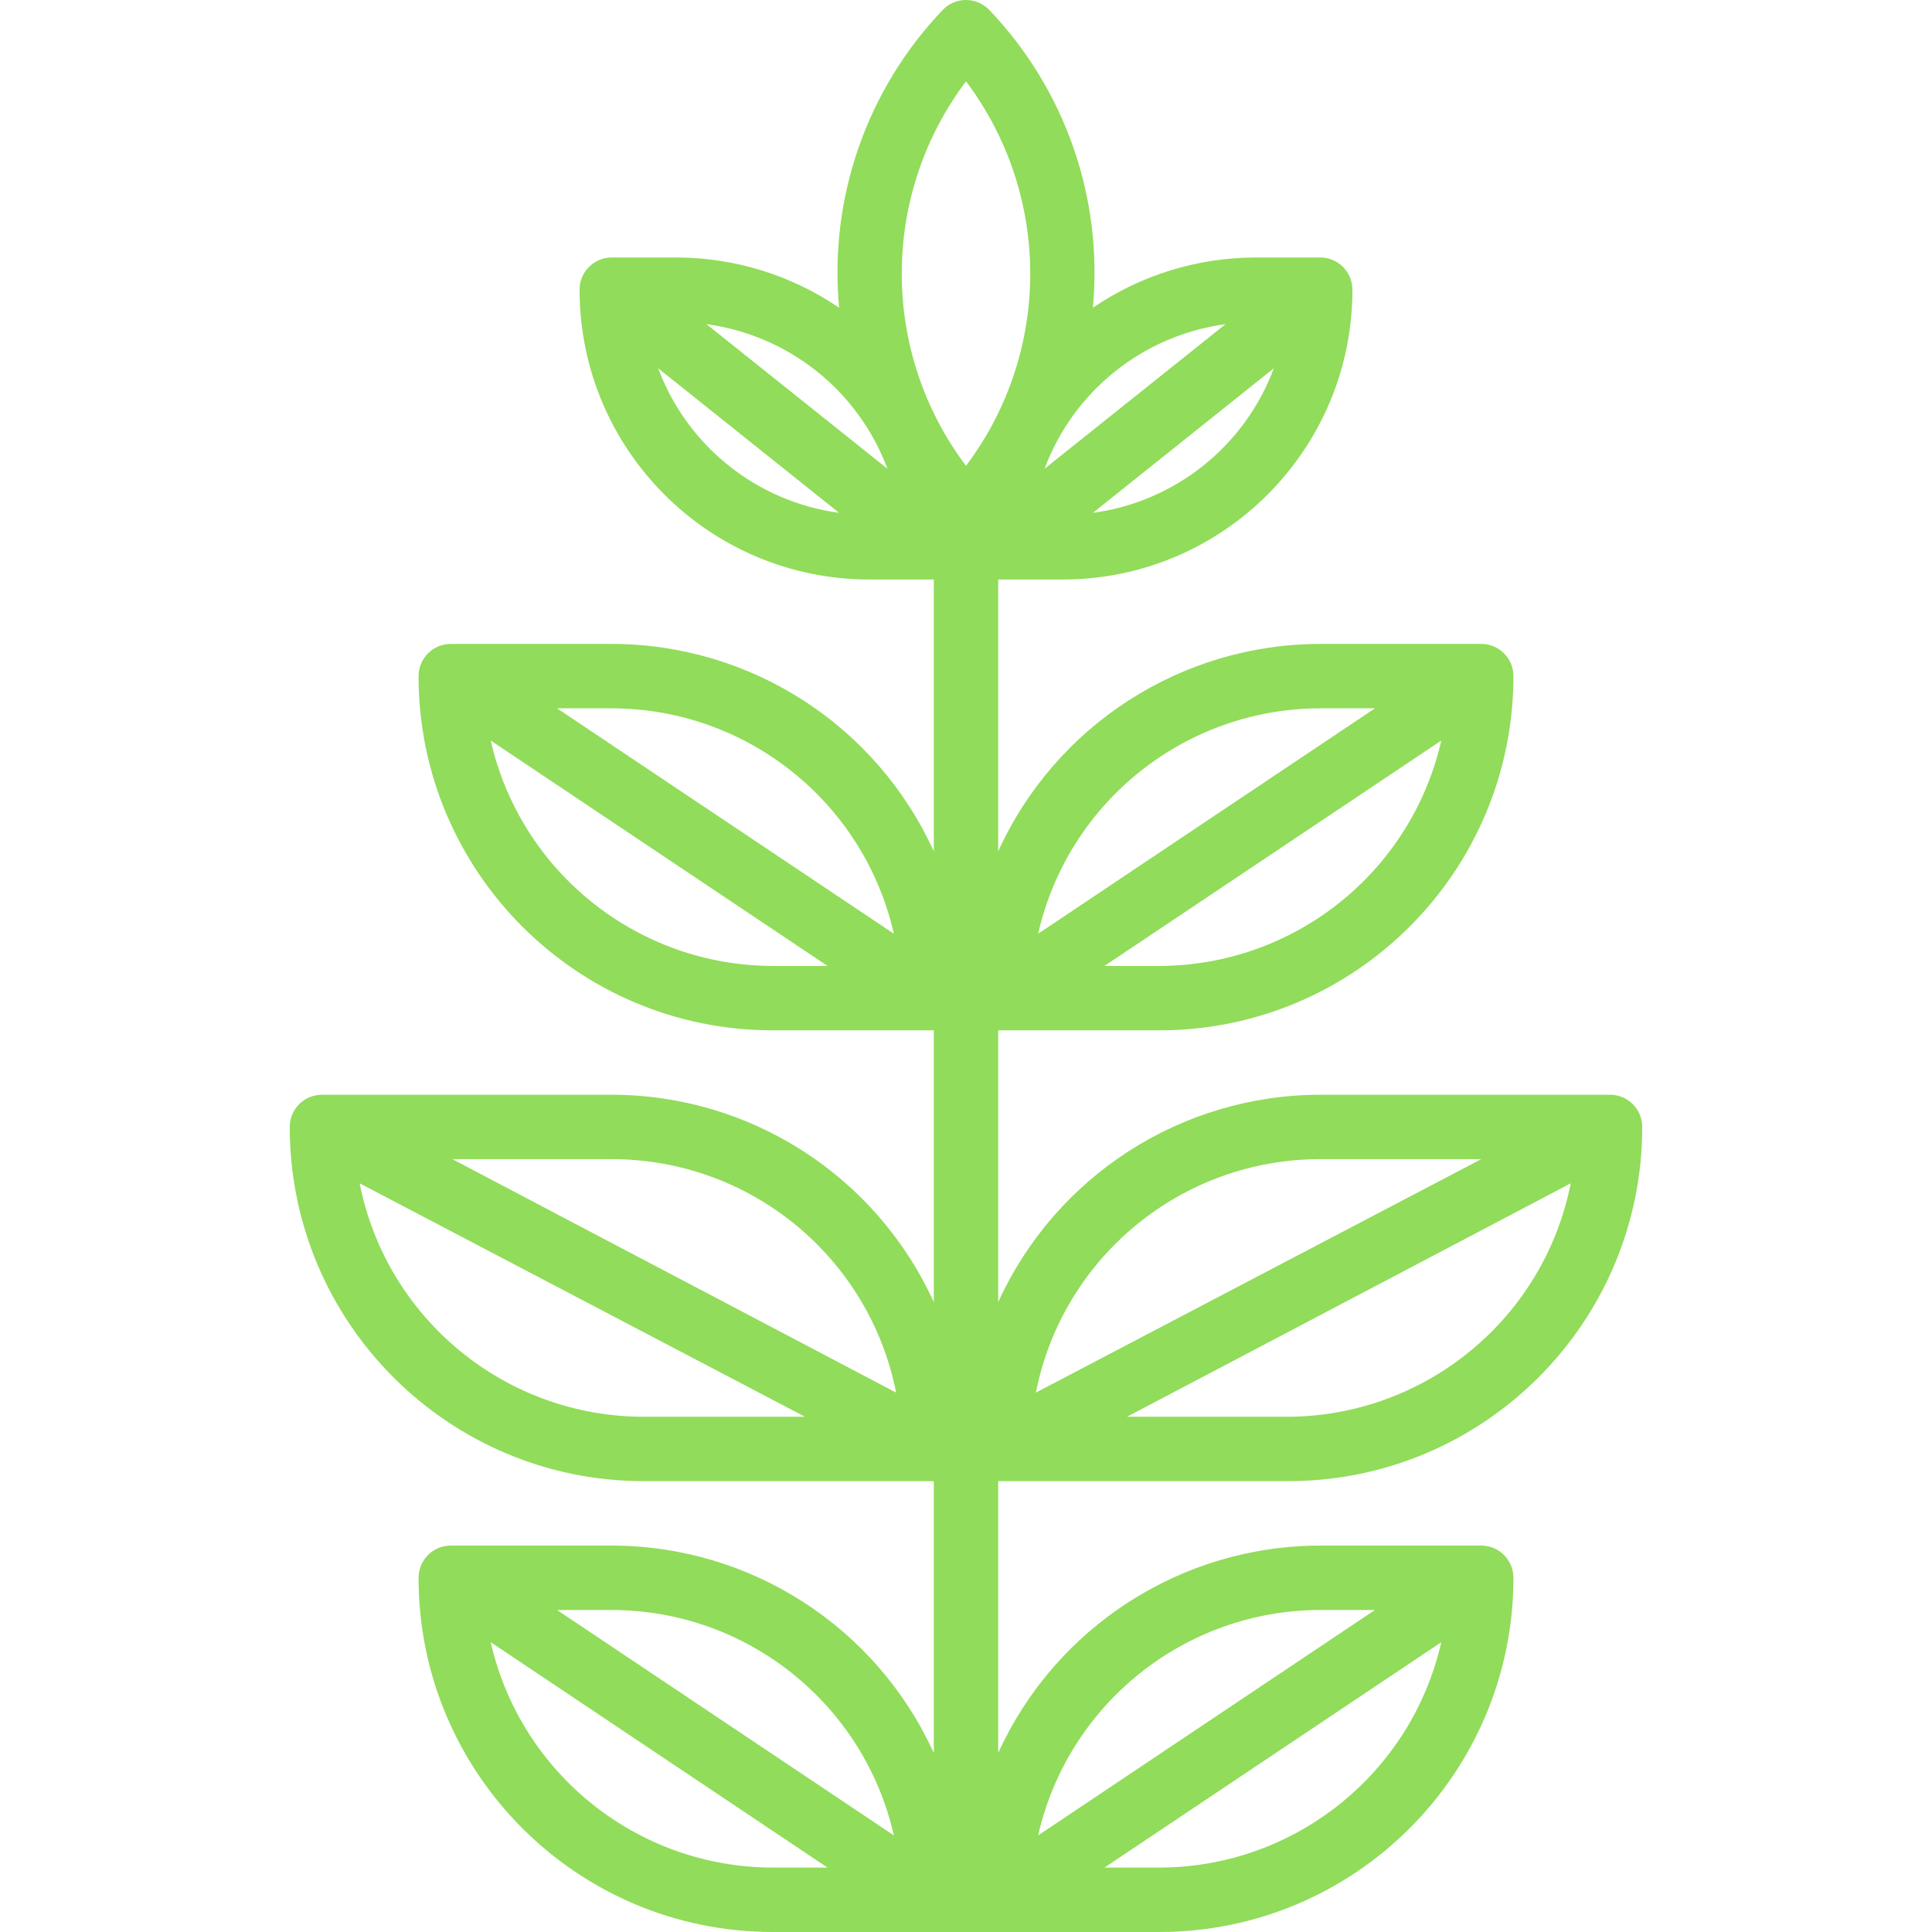
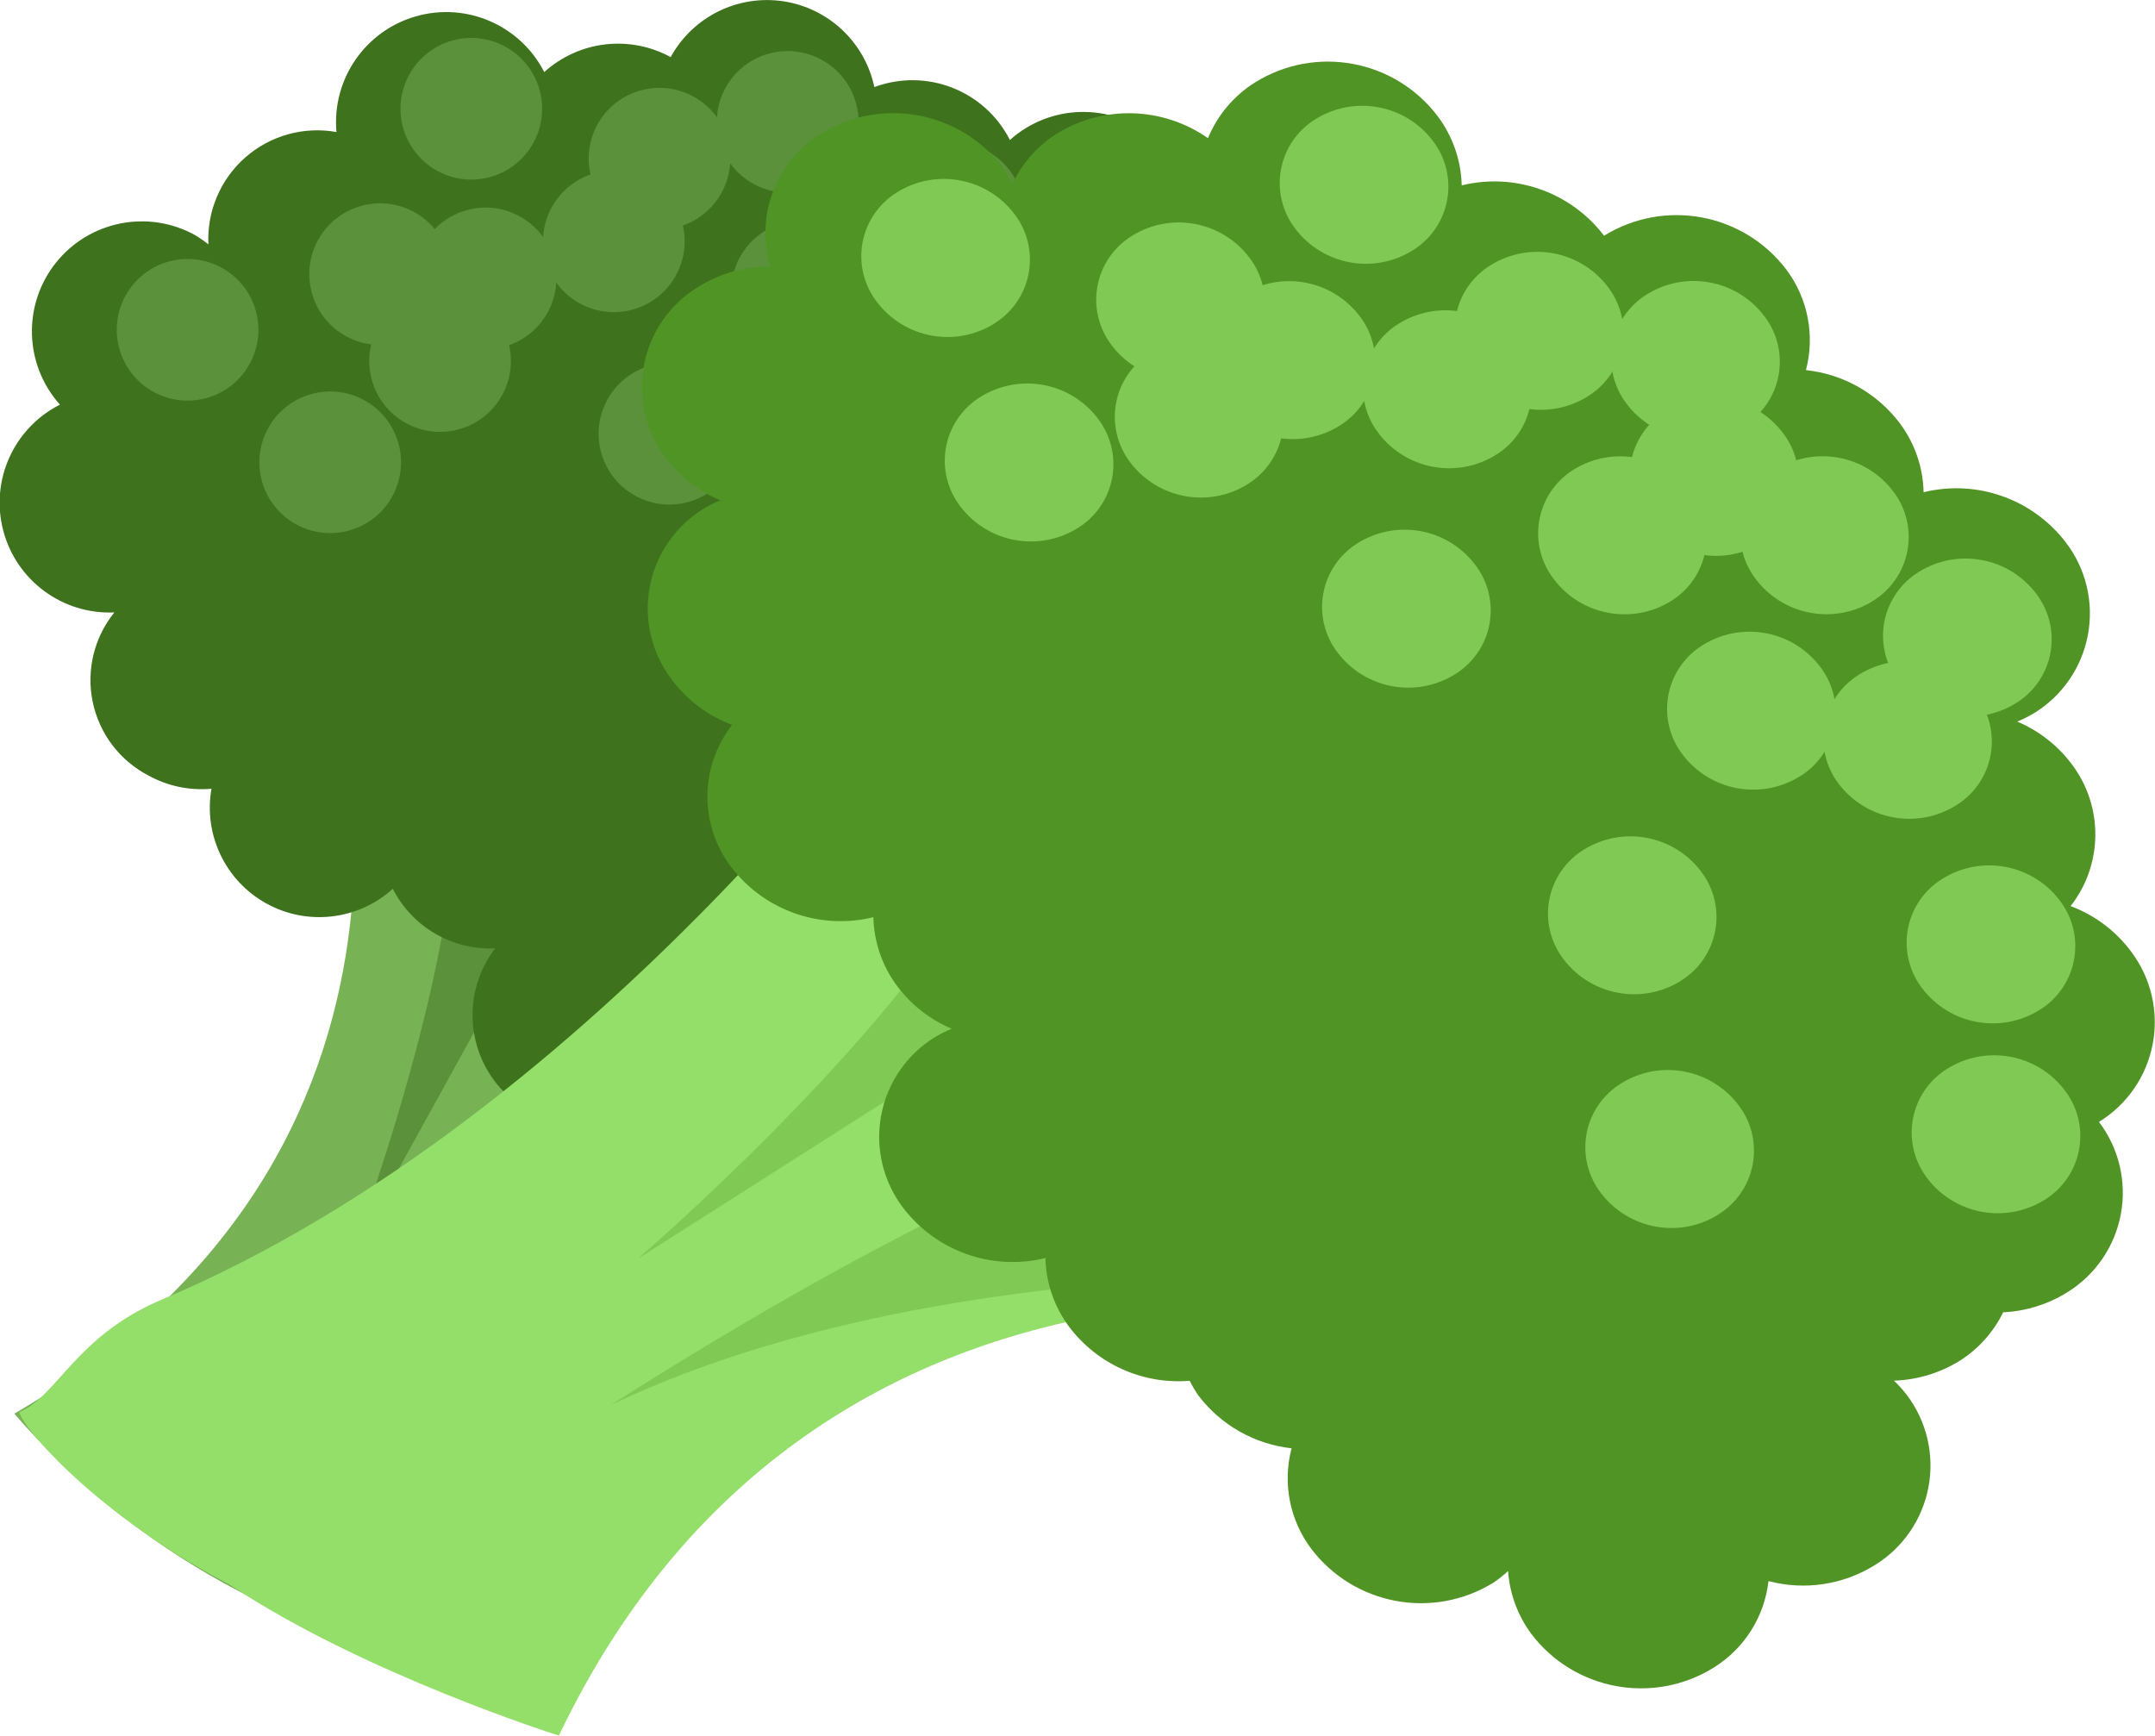
- <svg xmlns="http://www.w3.org/2000/svg" version="1.1" id="Capa_1" x="0px" y="0px" viewBox="0 0 479.968 479.968" style="enable-background:new 0 0 479.968 479.968;" xml:space="preserve" width="512px" height="512px">
-   <g>
-     <g>
-       <path d="M319.984,367.968c48.601,0,88-39.399,88-88c0-4.418-3.582-8-8-8h-72c-34.453,0.032-65.718,20.167-80,51.52v-67.52h40    c48.601,0,88-39.399,88-88c0-4.418-3.582-8-8-8h-40c-34.453,0.032-65.718,20.167-80,51.52v-67.52h16c39.765,0,72-32.235,72-72    c0-4.418-3.582-8-8-8h-16c-14.439,0.007-28.543,4.355-40.48,12.48c2.539-27.234-6.858-54.23-25.76-74    c-3.066-3.181-8.131-3.274-11.312-0.208c-0.071,0.068-0.14,0.138-0.208,0.208c-18.902,19.77-28.299,46.766-25.76,74    c-11.937-8.125-26.04-12.473-40.48-12.48h-16c-4.418,0-8,3.582-8,8c0,39.765,32.236,72,72,72h16v67.52    c-14.282-31.353-45.547-51.488-80-51.52h-40c-4.418,0-8,3.582-8,8c0,48.601,39.399,88,88,88h40v67.52    c-14.282-31.353-45.547-51.488-80-51.52h-72c-4.418,0-8,3.582-8,8c0,48.601,39.399,88,88,88h72v67.52    c-14.282-31.353-45.547-51.488-80-51.52h-40c-4.418,0-8,3.582-8,8c0,48.601,39.399,88,88,88h96c48.601,0,88-39.399,88-88    c0-4.418-3.582-8-8-8h-40c-34.453,0.032-65.718,20.167-80,51.52v-67.52H319.984z M319.984,351.968h-40l110.24-58    C383.57,327.538,354.206,351.785,319.984,351.968z M327.984,287.968h40l-110.64,58    C264.028,312.252,293.612,287.961,327.984,287.968z M287.984,239.968h-13.6l83.68-56    C350.607,216.685,321.539,239.912,287.984,239.968z M327.984,175.968h13.6l-83.68,56    C265.361,199.252,294.429,176.024,327.984,175.968z M191.984,239.968c-33.555-0.056-62.623-23.284-70.08-56l83.68,56H191.984z     M138.384,175.968h13.6c33.555,0.056,62.623,23.284,70.08,56L138.384,175.968z M159.984,351.968    c-34.373,0.007-63.956-24.284-70.64-58l110.64,58H159.984z M112.384,287.968h39.6c34.373-0.007,63.956,24.284,70.64,58    L112.384,287.968z M191.984,463.968c-33.555-0.056-62.623-23.284-70.08-56l83.68,56H191.984z M138.384,399.968h13.6    c33.555,0.056,62.623,23.284,70.08,56L138.384,399.968z M287.984,463.968h-13.6l83.68-56    C350.607,440.685,321.539,463.912,287.984,463.968z M327.984,399.968h13.6l-83.68,56    C265.361,423.252,294.429,400.024,327.984,399.968z M316.464,91.488c-7.218,19.347-24.497,33.152-44.96,35.92L316.464,91.488z     M304.464,80.528l-44.96,35.92C266.722,97.101,284.001,83.297,304.464,80.528z M163.504,91.488l44.96,35.92    C188.001,124.64,170.722,110.835,163.504,91.488z M175.504,80.528c20.463,2.768,37.742,16.573,44.96,35.92L175.504,80.528z     M239.984,115.728c-21.28-28.284-21.28-67.236,0-95.52C261.264,48.493,261.264,87.444,239.984,115.728z" fill="#91DC5A" />
+ <svg xmlns="http://www.w3.org/2000/svg" viewBox="0 0 287.58 231.62">
+   <defs>
+     <style>.bbb01fe2-b588-4e2a-b481-d05c096d3ce1{fill:#77b255;}.daabd572-8ea0-4765-a60a-5dbef33fab74{fill:#5c913b;}.f2e6e387-72e3-4641-b414-02cbe5d06432{fill:#3e721d;}.e9cc7a4b-ba37-4449-8477-411044d77e14{fill:#94de6a;}.d02d6ee6-845e-4e20-bb73-1e6552adae49{fill:#80c955;}.da68695a-7446-40c9-b434-8464cff03755{fill:#509426;}</style>
+   </defs>
+   <g id="79375728-8e97-4b96-b88b-b4a9f686ab17" data-name="Layer 2">
+     <g id="b316fc92-6456-4c24-b353-31ca2d63509f" data-name="Layer 2">
+       <path class="bbb01fe2-b588-4e2a-b481-d05c096d3ce1" d="M127.9,133.12l-42.07-23.2L43.75,86.71s21.7,65-41.84,101.95A102.88,102.88,0,0,0,64,222.9c-2.67-73.43,63.91-89.77,63.91-89.77" />
+       <path class="daabd572-8ea0-4765-a60a-5dbef33fab74" d="M60.71,103.26c1.91,22.64-13.88,64.3-13.88,64.3l36.52-66.21c12.17-22.07-22.64,1.91-22.64,1.91" />
+       <path class="daabd572-8ea0-4765-a60a-5dbef33fab74" d="M144.61,120.75s-63,22.83-92.83,63.93c33.47-60.69,53.64-71.15,53.64-71.15Z" />
+       <path class="f2e6e387-72e3-4641-b414-02cbe5d06432" d="M176.51,143.74a14.65,14.65,0,0,0,4-27.18,14.75,14.75,0,0,0-2-.85,14.29,14.29,0,0,0,7.31-13,14.61,14.61,0,0,0-.44-25.43,14.71,14.71,0,0,0-14.2-21.74,14.53,14.53,0,0,0-15-17.08,14.83,14.83,0,0,0,1.23-1.78,14.67,14.67,0,0,0-22.64-18,14.59,14.59,0,0,0-18.09-7.06,14.65,14.65,0,0,0-27.18-4,14.67,14.67,0,0,0-16.87,2,14.7,14.7,0,0,0-27.73,8,14.54,14.54,0,0,0-17.09,15A14.83,14.83,0,0,0,26,31.36,14.67,14.67,0,0,0,8,54a14.66,14.66,0,0,0,7.26,27.73,14.36,14.36,0,0,0,4.54,21.76,14.64,14.64,0,0,0,8.42,1.77,14.61,14.61,0,0,0,24.2,13.35,14.56,14.56,0,0,0,13.66,7.95,14.64,14.64,0,0,0,21.41,19.79,14.63,14.63,0,0,0,20.82,5.74,15,15,0,0,0,1.6,1.11,14.6,14.6,0,0,0,12.11.88,14.52,14.52,0,0,0,28,2,14.64,14.64,0,0,0,26.45-12.34" />
+       <path class="daabd572-8ea0-4765-a60a-5dbef33fab74" d="M33.31,48.57A9.45,9.45,0,1,1,29.6,35.74a9.45,9.45,0,0,1,3.71,12.84" />
+       <path class="daabd572-8ea0-4765-a60a-5dbef33fab74" d="M59,41.15a9.45,9.45,0,1,1-3.71-12.84A9.45,9.45,0,0,1,59,41.15" />
+       <path class="daabd572-8ea0-4765-a60a-5dbef33fab74" d="M71.17,19.08A9.45,9.45,0,1,1,67.46,6.24a9.45,9.45,0,0,1,3.71,12.84" />
+       <path class="daabd572-8ea0-4765-a60a-5dbef33fab74" d="M96.28,25.74A9.45,9.45,0,1,1,92.57,12.9a9.45,9.45,0,0,1,3.71,12.84" />
+       <path class="daabd572-8ea0-4765-a60a-5dbef33fab74" d="M113.4,20.79A9.45,9.45,0,1,1,109.69,8a9.45,9.45,0,0,1,3.71,12.84" />
+       <path class="daabd572-8ea0-4765-a60a-5dbef33fab74" d="M121.39,32.39a9.45,9.45,0,1,1-3.71-12.84,9.45,9.45,0,0,1,3.71,12.84" />
+       <path class="daabd572-8ea0-4765-a60a-5dbef33fab74" d="M135.47,33a9.45,9.45,0,1,1-3.71-12.84A9.45,9.45,0,0,1,135.47,33" />
+       <path class="daabd572-8ea0-4765-a60a-5dbef33fab74" d="M155.06,36.57a9.45,9.45,0,1,1-3.71-12.84,9.45,9.45,0,0,1,3.71,12.84" />
+       <path class="daabd572-8ea0-4765-a60a-5dbef33fab74" d="M154.49,50.65a9.45,9.45,0,1,1-3.71-12.84,9.45,9.45,0,0,1,3.71,12.84" />
+       <path class="daabd572-8ea0-4765-a60a-5dbef33fab74" d="M173.52,68.34a9.45,9.45,0,1,1-3.71-12.84,9.45,9.45,0,0,1,3.71,12.84" />
+       <path class="daabd572-8ea0-4765-a60a-5dbef33fab74" d="M184,88.5a9.45,9.45,0,1,1-3.71-12.84A9.45,9.45,0,0,1,184,88.5" />
+       <path class="daabd572-8ea0-4765-a60a-5dbef33fab74" d="M137.37,55.6a9.45,9.45,0,1,1-3.71-12.84,9.45,9.45,0,0,1,3.71,12.84" />
+       <path class="daabd572-8ea0-4765-a60a-5dbef33fab74" d="M115.3,43.43a9.45,9.45,0,1,1-3.71-12.84,9.45,9.45,0,0,1,3.71,12.84" />
+       <path class="daabd572-8ea0-4765-a60a-5dbef33fab74" d="M90.19,36.77a9.45,9.45,0,1,1-3.71-12.84,9.45,9.45,0,0,1,3.71,12.84" />
+       <path class="daabd572-8ea0-4765-a60a-5dbef33fab74" d="M67,52.75a9.45,9.45,0,1,1-3.71-12.84A9.45,9.45,0,0,1,67,52.75" />
+       <path class="daabd572-8ea0-4765-a60a-5dbef33fab74" d="M73.07,41.72a9.45,9.45,0,1,1-3.71-12.84,9.45,9.45,0,0,1,3.71,12.84" />
+       <path class="daabd572-8ea0-4765-a60a-5dbef33fab74" d="M52.34,66.26a9.45,9.45,0,1,1-3.71-12.84,9.45,9.45,0,0,1,3.71,12.84" />
+       <path class="daabd572-8ea0-4765-a60a-5dbef33fab74" d="M97.61,62.45A9.45,9.45,0,1,1,93.9,49.61a9.45,9.45,0,0,1,3.71,12.84" />
+       <path class="daabd572-8ea0-4765-a60a-5dbef33fab74" d="M136.24,83.76a9.45,9.45,0,1,1-3.71-12.84,9.45,9.45,0,0,1,3.71,12.84" />
+       <path class="daabd572-8ea0-4765-a60a-5dbef33fab74" d="M152.22,107a9.45,9.45,0,1,1-3.71-12.84A9.45,9.45,0,0,1,152.22,107" />
+       <path class="e9cc7a4b-ba37-4449-8477-411044d77e14" d="M189.65,175.53l-32.84-44.59L124,86.33S80.33,148.64,21.58,173.44c-11.53,4.87-14,13-19,15,.3,2,10.41,13.82,28,23,18,12,44,20.18,44,20.18,35.43-74.11,115.07-56.09,115.07-56.09" />
+       <path class="d02d6ee6-845e-4e20-bb73-1e6552adae49" d="M133.45,111.44C123.69,134.84,85.1,168,85.1,168l73.52-46.82c24.5-15.6-25.18-9.74-25.18-9.74" />
+       <path class="d02d6ee6-845e-4e20-bb73-1e6552adae49" d="M214,171.86s-79.16-9.73-132.49,15.64c67.39-42.92,94.39-42.93,94.39-42.93Z" />
+       <path class="da68695a-7446-40c9-b434-8464cff03755" d="M236,211a18.1,18.1,0,0,0,14.19-2.13,15.61,15.61,0,0,0,4.24-22.75,17.38,17.38,0,0,0-1.69-1.87,17.75,17.75,0,0,0,8.83-2.68,16,16,0,0,0,5.75-6.44,17.71,17.71,0,0,0,8.54-2.66,15.62,15.62,0,0,0,4.24-22.75A15.62,15.62,0,0,0,284.4,127a17.87,17.87,0,0,0-8.08-6.08,15.53,15.53,0,0,0,.15-18.94,17.69,17.69,0,0,0-7.27-5.68,17.48,17.48,0,0,0,2.25-1.13,15.61,15.61,0,0,0,4.25-22.76,18.39,18.39,0,0,0-19-6.72,15.94,15.94,0,0,0-3.17-9.2A18.1,18.1,0,0,0,241,49.39,15.69,15.69,0,0,0,238.4,36a18.39,18.39,0,0,0-24.34-4.54,18.39,18.39,0,0,0-19-6.72,16,16,0,0,0-3.18-9.2A18.39,18.39,0,0,0,167.48,11a15.94,15.94,0,0,0-6.28,7.44,18.39,18.39,0,0,0-20.19-.6,15.94,15.94,0,0,0-5.89,6.69,16.79,16.79,0,0,0-1.26-2.14,18.39,18.39,0,0,0-24.34-4.54,15.52,15.52,0,0,0-6.7,17.72,17.87,17.87,0,0,0-9.72,2.76,15.61,15.61,0,0,0-4.25,22.76,17.66,17.66,0,0,0,7.27,5.68,17.48,17.48,0,0,0-2.25,1.13,15.63,15.63,0,0,0-4.25,22.76,17.86,17.86,0,0,0,8.08,6.08,15.54,15.54,0,0,0-.15,18.94,18.37,18.37,0,0,0,19,6.72,16,16,0,0,0,3.18,9.2,17.72,17.72,0,0,0,7.27,5.69,17.35,17.35,0,0,0-2.25,1.13,15.62,15.62,0,0,0-4.24,22.75,18.37,18.37,0,0,0,19,6.72,16,16,0,0,0,3.18,9.2,18.28,18.28,0,0,0,16.07,7.18,17,17,0,0,0,1.13,1.92,18.11,18.11,0,0,0,12.47,7.09,15.66,15.66,0,0,0,2.6,13.38,18.4,18.4,0,0,0,24.35,4.54,16.53,16.53,0,0,0,1.94-1.54,16,16,0,0,0,3.08,8.36,18.38,18.38,0,0,0,24.34,4.54A15.65,15.65,0,0,0,236,211" />
+       <path class="d02d6ee6-845e-4e20-bb73-1e6552adae49" d="M132.68,43.19A11.82,11.82,0,0,1,117,40.27a10,10,0,0,1,2.73-14.62,11.82,11.82,0,0,1,15.65,2.92,10,10,0,0,1-2.73,14.62" />
+       <path class="d02d6ee6-845e-4e20-bb73-1e6552adae49" d="M164,49a11.82,11.82,0,0,1-15.65-2.92,10,10,0,0,1,2.73-14.62,11.82,11.82,0,0,1,15.65,2.92A10,10,0,0,1,164,49" />
+       <path class="d02d6ee6-845e-4e20-bb73-1e6552adae49" d="M188.49,33.43a11.82,11.82,0,0,1-15.65-2.92,10,10,0,0,1,2.73-14.62,11.82,11.82,0,0,1,15.65,2.92,10,10,0,0,1-2.73,14.62" />
+       <path class="d02d6ee6-845e-4e20-bb73-1e6552adae49" d="M211.85,52.92A11.82,11.82,0,0,1,196.2,50a10,10,0,0,1,2.73-14.62,11.82,11.82,0,0,1,15.65,2.92,10,10,0,0,1-2.73,14.62" />
+       <path class="d02d6ee6-845e-4e20-bb73-1e6552adae49" d="M232.72,56.81a11.82,11.82,0,0,1-15.65-2.92,10,10,0,0,1,2.73-14.62,11.82,11.82,0,0,1,15.65,2.92,10,10,0,0,1-2.73,14.62" />
+       <path class="d02d6ee6-845e-4e20-bb73-1e6552adae49" d="M235.21,72.41a11.82,11.82,0,0,1-15.65-2.92,10,10,0,0,1,2.73-14.62,11.82,11.82,0,0,1,15.65,2.92,10,10,0,0,1-2.73,14.62" />
+       <path class="d02d6ee6-845e-4e20-bb73-1e6552adae49" d="M249.95,80.2a11.82,11.82,0,0,1-15.65-2.92A10,10,0,0,1,237,62.66a11.82,11.82,0,0,1,15.65,2.92,10,10,0,0,1-2.73,14.62" />
+       <path class="d02d6ee6-845e-4e20-bb73-1e6552adae49" d="M269,93.85a11.82,11.82,0,0,1-15.65-2.92,10,10,0,0,1,2.73-14.62,11.82,11.82,0,0,1,15.65,2.92A10,10,0,0,1,269,93.85" />
+       <path class="d02d6ee6-845e-4e20-bb73-1e6552adae49" d="M261,107.5a11.82,11.82,0,0,1-15.65-2.92A10,10,0,0,1,248.13,90a11.82,11.82,0,0,1,15.65,2.92A10,10,0,0,1,261,107.5" />
+       <path class="d02d6ee6-845e-4e20-bb73-1e6552adae49" d="M272.15,134.8a11.82,11.82,0,0,1-15.65-2.92,10,10,0,0,1,2.73-14.62,11.82,11.82,0,0,1,15.65,2.92,10,10,0,0,1-2.73,14.62" />
+       <path class="d02d6ee6-845e-4e20-bb73-1e6552adae49" d="M272.82,160.14a11.82,11.82,0,0,1-15.65-2.92,10,10,0,0,1,2.73-14.62,11.82,11.82,0,0,1,15.65,2.92,10,10,0,0,1-2.73,14.62" />
+       <path class="d02d6ee6-845e-4e20-bb73-1e6552adae49" d="M240.18,103.61a11.82,11.82,0,0,1-15.65-2.92,10,10,0,0,1,2.73-14.62A11.82,11.82,0,0,1,242.91,89a10,10,0,0,1-2.73,14.62" />
+       <path class="d02d6ee6-845e-4e20-bb73-1e6552adae49" d="M223,80.21a11.82,11.82,0,0,1-15.65-2.92A10,10,0,0,1,210,62.67a11.82,11.82,0,0,1,15.65,2.92A10,10,0,0,1,223,80.21" />
+       <path class="d02d6ee6-845e-4e20-bb73-1e6552adae49" d="M199.6,60.72a11.82,11.82,0,0,1-15.65-2.92,10,10,0,0,1,2.73-14.62,11.82,11.82,0,0,1,15.65,2.92,10,10,0,0,1-2.73,14.62" />
+       <path class="d02d6ee6-845e-4e20-bb73-1e6552adae49" d="M166.48,64.63a11.82,11.82,0,0,1-15.65-2.92,10,10,0,0,1,2.73-14.62A11.82,11.82,0,0,1,169.2,50a10,10,0,0,1-2.73,14.62" />
+       <path class="d02d6ee6-845e-4e20-bb73-1e6552adae49" d="M178.73,56.83a11.82,11.82,0,0,1-15.65-2.92,10,10,0,0,1,2.73-14.62,11.82,11.82,0,0,1,15.65,2.92,10,10,0,0,1-2.73,14.62" />
+       <path class="d02d6ee6-845e-4e20-bb73-1e6552adae49" d="M143.79,70.49a11.82,11.82,0,0,1-15.65-2.92,10,10,0,0,1,2.73-14.62,11.82,11.82,0,0,1,15.65,2.92,10,10,0,0,1-2.73,14.62" />
+       <path class="d02d6ee6-845e-4e20-bb73-1e6552adae49" d="M194.14,90a11.82,11.82,0,0,1-15.65-2.92,10,10,0,0,1,2.73-14.62,11.82,11.82,0,0,1,15.65,2.92A10,10,0,0,1,194.14,90" />
+       <path class="d02d6ee6-845e-4e20-bb73-1e6552adae49" d="M224.29,130.91A11.82,11.82,0,0,1,208.64,128a10,10,0,0,1,2.73-14.62A11.82,11.82,0,0,1,227,116.29a10,10,0,0,1-2.73,14.62" />
+       <path class="d02d6ee6-845e-4e20-bb73-1e6552adae49" d="M229.27,162.11a11.82,11.82,0,0,1-15.65-2.92,10,10,0,0,1,2.73-14.62A11.82,11.82,0,0,1,232,147.48a10,10,0,0,1-2.73,14.62" />
    </g>
  </g>
-   <g>
- </g>
-   <g>
- </g>
-   <g>
- </g>
-   <g>
- </g>
-   <g>
- </g>
-   <g>
- </g>
-   <g>
- </g>
-   <g>
- </g>
-   <g>
- </g>
-   <g>
- </g>
-   <g>
- </g>
-   <g>
- </g>
-   <g>
- </g>
-   <g>
- </g>
-   <g>
- </g>
</svg>
